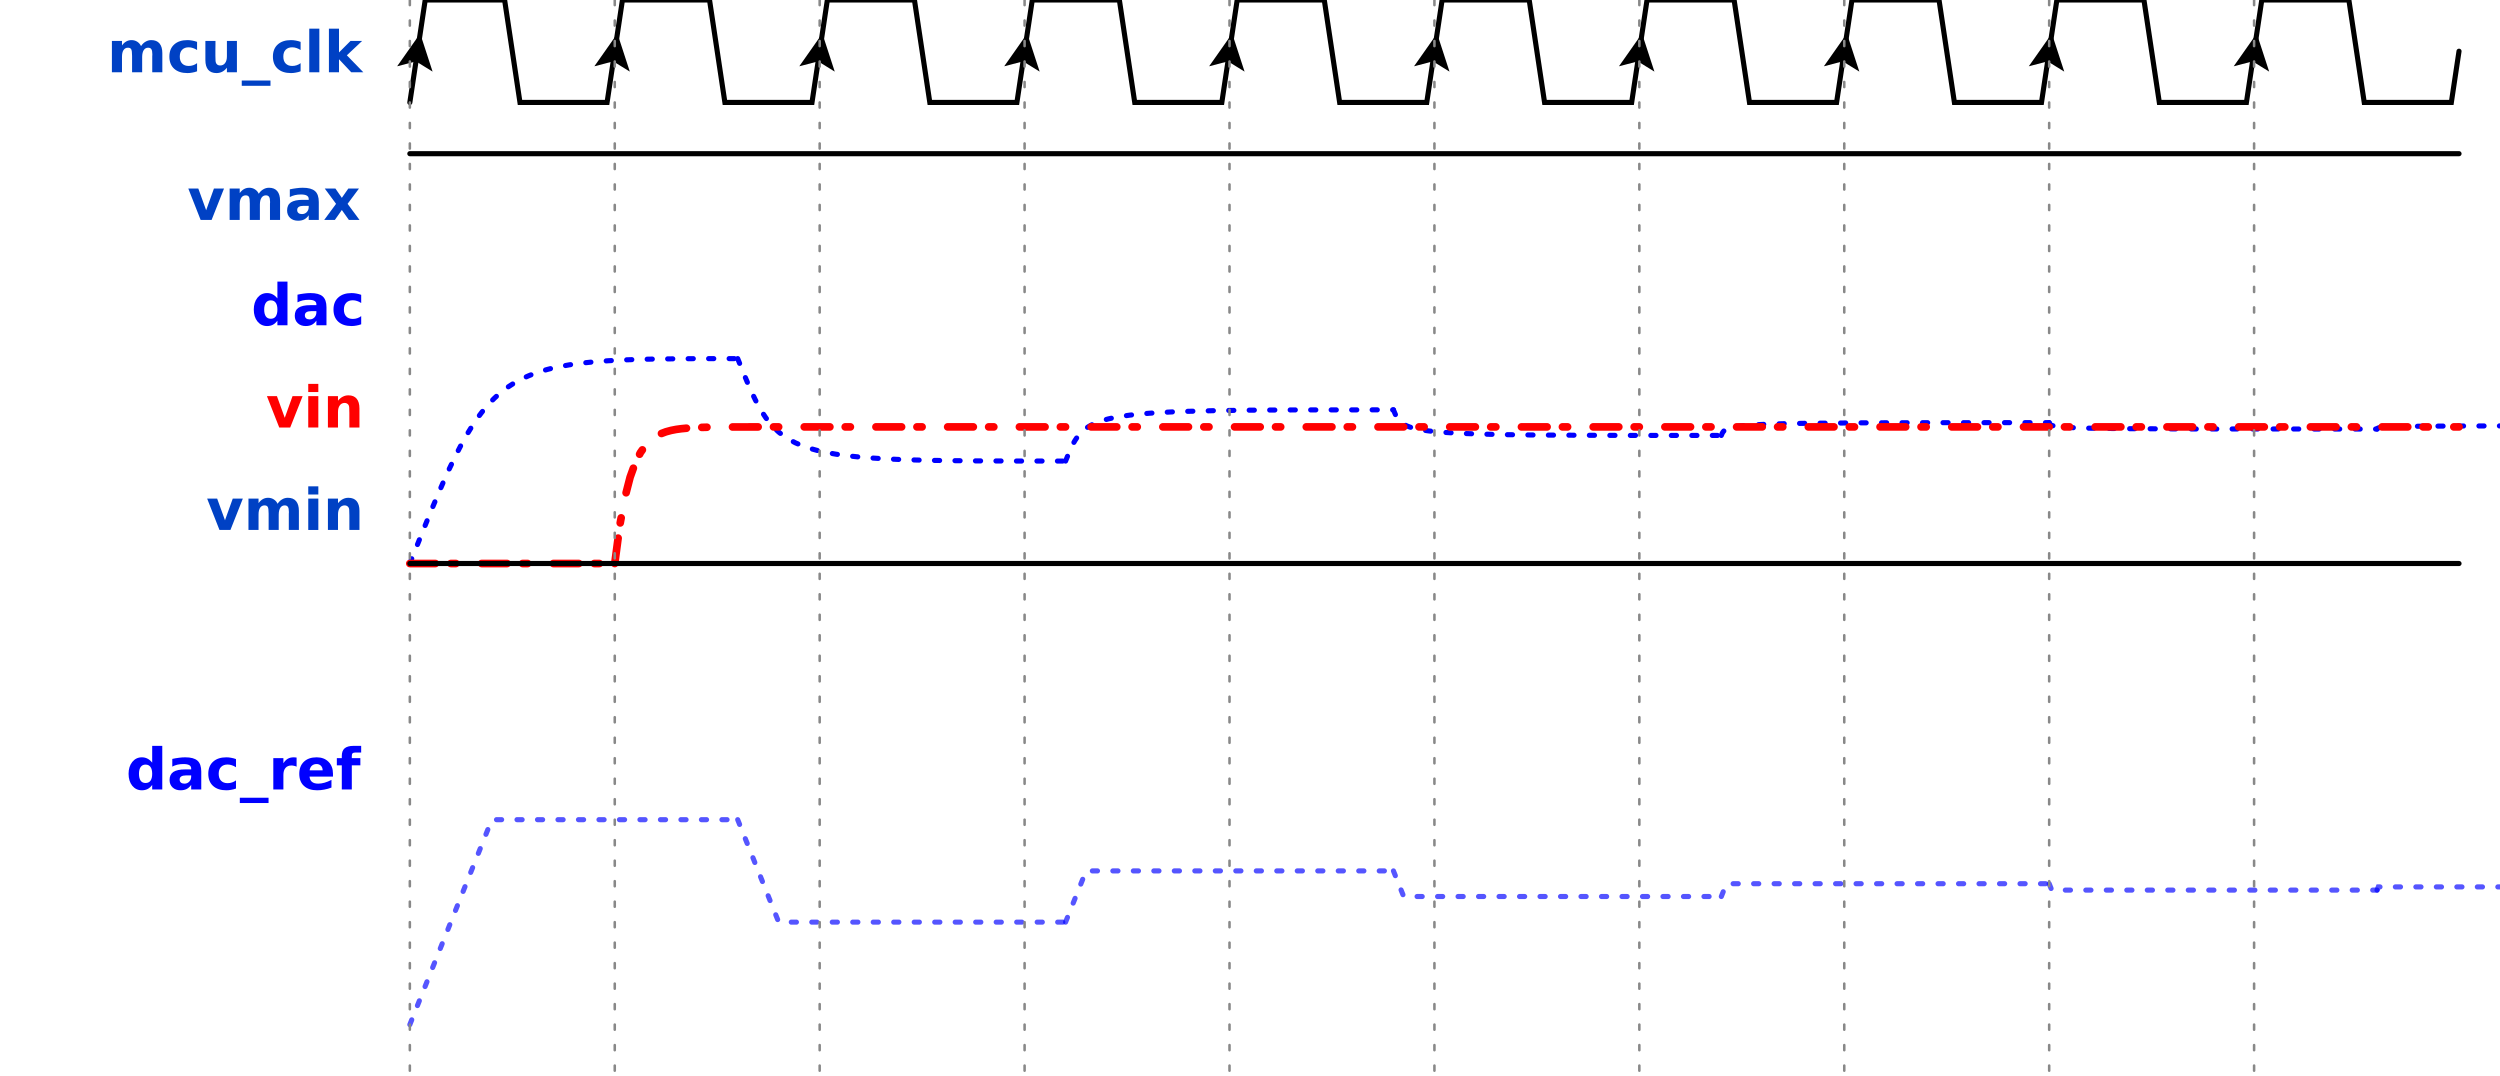
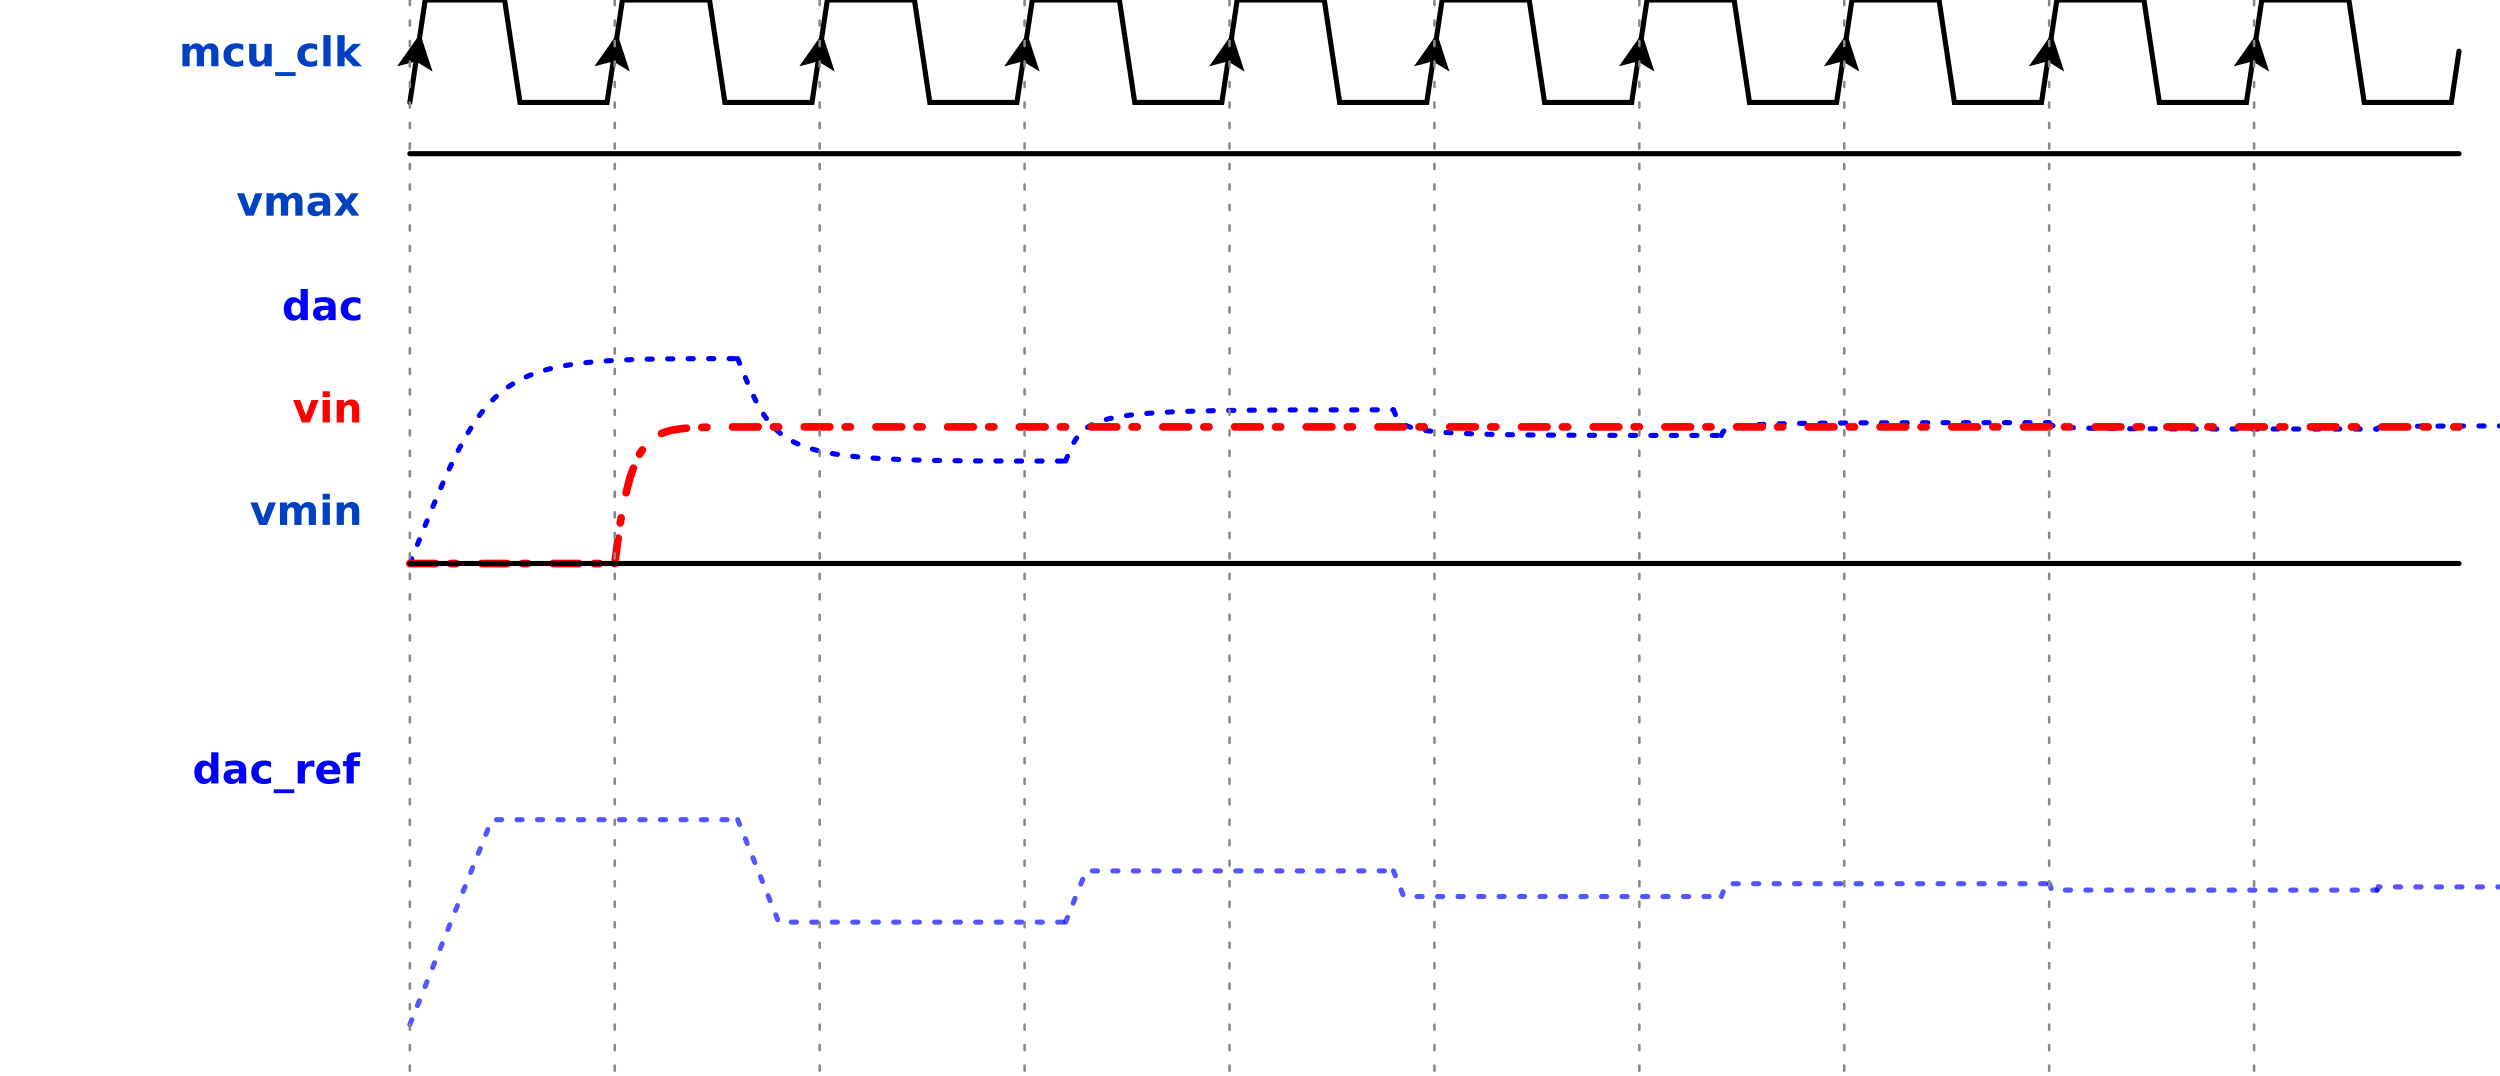
<svg xmlns="http://www.w3.org/2000/svg" xmlns:xlink="http://www.w3.org/1999/xlink" width="488pt" height="210pt" viewBox="0 0 488 210" version="1.1">
  <defs>
    <g>
      <symbol overflow="visible" id="glyph0-0">
-         <path style="stroke:none;" d="M 0.562 1.984 L 0.562 -7.906 L 6.156 -7.906 L 6.156 1.984 Z M 1.188 1.359 L 5.531 1.359 L 5.531 -7.266 L 1.188 -7.266 Z M 1.188 1.359 " />
+         <path style="stroke:none;" d="M 0.406 1.422 L 0.406 -5.641 L 4.406 -5.641 L 4.406 1.422 Z M 0.844 0.969 L 3.953 0.969 L 3.953 -5.188 L 0.844 -5.188 Z M 0.844 0.969 " />
      </symbol>
      <symbol overflow="visible" id="glyph0-1">
-         <path style="stroke:none;" d="M 6.625 -5.109 C 6.863 -5.484 7.156 -5.77 7.5 -5.969 C 7.844 -6.176 8.219 -6.281 8.625 -6.281 C 9.332 -6.281 9.867 -6.062 10.234 -5.625 C 10.598 -5.188 10.781 -4.555 10.781 -3.734 L 10.781 0 L 8.812 0 L 8.812 -3.188 C 8.82 -3.238 8.828 -3.289 8.828 -3.344 C 8.828 -3.395 8.828 -3.469 8.828 -3.562 C 8.828 -4 8.766 -4.312 8.641 -4.5 C 8.516 -4.695 8.305 -4.797 8.016 -4.797 C 7.648 -4.797 7.363 -4.641 7.156 -4.328 C 6.957 -4.023 6.852 -3.586 6.844 -3.016 L 6.844 0 L 4.875 0 L 4.875 -3.188 C 4.875 -3.875 4.816 -4.312 4.703 -4.5 C 4.586 -4.695 4.379 -4.797 4.078 -4.797 C 3.703 -4.797 3.41 -4.641 3.203 -4.328 C 3.004 -4.023 2.906 -3.586 2.906 -3.016 L 2.906 0 L 0.938 0 L 0.938 -6.125 L 2.906 -6.125 L 2.906 -5.234 C 3.145 -5.578 3.422 -5.836 3.734 -6.016 C 4.047 -6.191 4.391 -6.281 4.766 -6.281 C 5.18 -6.281 5.551 -6.176 5.875 -5.969 C 6.207 -5.758 6.457 -5.473 6.625 -5.109 Z M 6.625 -5.109 " />
+         <path style="stroke:none;" d="M 4.734 -3.656 C 4.91 -3.926 5.117 -4.129 5.359 -4.266 C 5.598 -4.41 5.863 -4.484 6.156 -4.484 C 6.664 -4.484 7.051 -4.328 7.312 -4.016 C 7.57 -3.703 7.703 -3.254 7.703 -2.672 L 7.703 0 L 6.297 0 L 6.297 -2.281 C 6.297 -2.312 6.297 -2.344 6.297 -2.375 C 6.305 -2.414 6.312 -2.473 6.312 -2.547 C 6.312 -2.859 6.266 -3.082 6.172 -3.219 C 6.078 -3.352 5.93 -3.422 5.734 -3.422 C 5.461 -3.422 5.254 -3.312 5.109 -3.094 C 4.961 -2.875 4.891 -2.562 4.891 -2.156 L 4.891 0 L 3.484 0 L 3.484 -2.281 C 3.484 -2.77 3.441 -3.082 3.359 -3.219 C 3.273 -3.352 3.125 -3.422 2.906 -3.422 C 2.645 -3.422 2.441 -3.312 2.297 -3.094 C 2.148 -2.875 2.078 -2.562 2.078 -2.156 L 2.078 0 L 0.672 0 L 0.672 -4.375 L 2.078 -4.375 L 2.078 -3.734 C 2.242 -3.984 2.438 -4.172 2.656 -4.297 C 2.883 -4.422 3.133 -4.484 3.406 -4.484 C 3.707 -4.484 3.973 -4.41 4.203 -4.266 C 4.43 -4.117 4.609 -3.914 4.734 -3.656 Z M 4.734 -3.656 " />
      </symbol>
      <symbol overflow="visible" id="glyph0-2">
-         <path style="stroke:none;" d="M 5.891 -5.938 L 5.891 -4.344 C 5.617 -4.52 5.348 -4.648 5.078 -4.734 C 4.816 -4.828 4.539 -4.875 4.25 -4.875 C 3.707 -4.875 3.281 -4.711 2.969 -4.391 C 2.664 -4.078 2.516 -3.633 2.516 -3.062 C 2.516 -2.488 2.664 -2.039 2.969 -1.719 C 3.281 -1.395 3.707 -1.234 4.25 -1.234 C 4.562 -1.234 4.852 -1.281 5.125 -1.375 C 5.406 -1.469 5.66 -1.602 5.891 -1.781 L 5.891 -0.188 C 5.586 -0.07 5.273 0.008 4.953 0.062 C 4.641 0.125 4.328 0.156 4.016 0.156 C 2.91 0.156 2.047 -0.125 1.422 -0.688 C 0.797 -1.258 0.484 -2.051 0.484 -3.062 C 0.484 -4.07 0.797 -4.859 1.422 -5.422 C 2.047 -5.992 2.91 -6.281 4.016 -6.281 C 4.328 -6.281 4.641 -6.25 4.953 -6.188 C 5.266 -6.133 5.578 -6.051 5.891 -5.938 Z M 5.891 -5.938 " />
+         <path style="stroke:none;" d="M 4.203 -4.234 L 4.203 -3.094 C 4.016 -3.227 3.82 -3.328 3.625 -3.391 C 3.438 -3.453 3.242 -3.484 3.047 -3.484 C 2.648 -3.484 2.344 -3.367 2.125 -3.141 C 1.906 -2.91 1.797 -2.594 1.797 -2.188 C 1.797 -1.781 1.906 -1.461 2.125 -1.234 C 2.344 -1.004 2.648 -0.891 3.047 -0.891 C 3.266 -0.891 3.469 -0.922 3.656 -0.984 C 3.852 -1.047 4.035 -1.145 4.203 -1.281 L 4.203 -0.125 C 3.984 -0.051 3.758 0.004 3.531 0.047 C 3.312 0.086 3.086 0.109 2.859 0.109 C 2.078 0.109 1.461 -0.094 1.016 -0.5 C 0.566 -0.906 0.344 -1.469 0.344 -2.188 C 0.344 -2.906 0.566 -3.469 1.016 -3.875 C 1.461 -4.281 2.078 -4.484 2.859 -4.484 C 3.086 -4.484 3.312 -4.461 3.531 -4.422 C 3.758 -4.379 3.984 -4.316 4.203 -4.234 Z M 4.203 -4.234 " />
      </symbol>
      <symbol overflow="visible" id="glyph0-3">
-         <path style="stroke:none;" d="M 0.875 -2.391 L 0.875 -6.125 L 2.844 -6.125 L 2.844 -5.516 C 2.844 -5.18 2.836 -4.766 2.828 -4.266 C 2.828 -3.766 2.828 -3.43 2.828 -3.266 C 2.828 -2.766 2.836 -2.406 2.859 -2.188 C 2.891 -1.977 2.938 -1.82 3 -1.719 C 3.082 -1.594 3.188 -1.492 3.312 -1.422 C 3.445 -1.359 3.598 -1.328 3.766 -1.328 C 4.172 -1.328 4.488 -1.484 4.719 -1.797 C 4.957 -2.109 5.078 -2.547 5.078 -3.109 L 5.078 -6.125 L 7.031 -6.125 L 7.031 0 L 5.078 0 L 5.078 -0.891 C 4.785 -0.523 4.473 -0.258 4.141 -0.094 C 3.805 0.07 3.441 0.156 3.047 0.156 C 2.336 0.156 1.797 -0.055 1.422 -0.484 C 1.055 -0.922 0.875 -1.555 0.875 -2.391 Z M 0.875 -2.391 " />
+         <path style="stroke:none;" d="M 0.625 -1.703 L 0.625 -4.375 L 2.031 -4.375 L 2.031 -3.938 C 2.031 -3.695 2.031 -3.398 2.031 -3.047 C 2.031 -2.691 2.031 -2.453 2.031 -2.328 C 2.031 -1.973 2.035 -1.719 2.047 -1.562 C 2.066 -1.414 2.098 -1.305 2.141 -1.234 C 2.203 -1.141 2.281 -1.066 2.375 -1.016 C 2.469 -0.973 2.57 -0.953 2.688 -0.953 C 2.977 -0.953 3.207 -1.062 3.375 -1.281 C 3.539 -1.508 3.625 -1.82 3.625 -2.219 L 3.625 -4.375 L 5.031 -4.375 L 5.031 0 L 3.625 0 L 3.625 -0.641 C 3.414 -0.379 3.191 -0.188 2.953 -0.062 C 2.723 0.051 2.461 0.109 2.172 0.109 C 1.672 0.109 1.285 -0.039 1.016 -0.344 C 0.754 -0.656 0.625 -1.109 0.625 -1.703 Z M 0.625 -1.703 " />
      </symbol>
      <symbol overflow="visible" id="glyph0-4">
-         <path style="stroke:none;" d="M 5.609 1.609 L 5.609 2.641 L 0 2.641 L 0 1.609 Z M 5.609 1.609 " />
+         <path style="stroke:none;" d="M 4 1.141 L 4 1.891 L 0 1.891 L 0 1.141 Z M 4 1.141 " />
      </symbol>
      <symbol overflow="visible" id="glyph0-5">
-         <path style="stroke:none;" d="M 0.938 -8.516 L 2.906 -8.516 L 2.906 0 L 0.938 0 Z M 0.938 -8.516 " />
+         <path style="stroke:none;" d="M 0.672 -6.078 L 2.078 -6.078 L 2.078 0 L 0.672 0 Z M 0.672 -6.078 " />
      </symbol>
      <symbol overflow="visible" id="glyph0-6">
-         <path style="stroke:none;" d="M 0.938 -8.516 L 2.906 -8.516 L 2.906 -3.875 L 5.156 -6.125 L 7.422 -6.125 L 4.438 -3.312 L 7.656 0 L 5.297 0 L 2.906 -2.547 L 2.906 0 L 0.938 0 Z M 0.938 -8.516 " />
+         <path style="stroke:none;" d="M 0.672 -6.078 L 2.078 -6.078 L 2.078 -2.766 L 3.688 -4.375 L 5.312 -4.375 L 3.172 -2.375 L 5.469 0 L 3.781 0 L 2.078 -1.828 L 2.078 0 L 0.672 0 Z M 0.672 -6.078 " />
      </symbol>
      <symbol overflow="visible" id="glyph0-7">
-         <path style="stroke:none;" d="M 5.109 -5.234 L 5.109 -8.516 L 7.078 -8.516 L 7.078 0 L 5.109 0 L 5.109 -0.891 C 4.836 -0.523 4.539 -0.258 4.219 -0.094 C 3.895 0.07 3.52 0.156 3.094 0.156 C 2.332 0.156 1.707 -0.141 1.219 -0.734 C 0.738 -1.336 0.5 -2.113 0.5 -3.062 C 0.5 -4 0.738 -4.77 1.219 -5.375 C 1.707 -5.977 2.332 -6.281 3.094 -6.281 C 3.508 -6.281 3.879 -6.191 4.203 -6.016 C 4.535 -5.848 4.836 -5.586 5.109 -5.234 Z M 3.812 -1.266 C 4.238 -1.266 4.562 -1.414 4.781 -1.719 C 5 -2.031 5.109 -2.477 5.109 -3.062 C 5.109 -3.645 5 -4.086 4.781 -4.391 C 4.562 -4.703 4.238 -4.859 3.812 -4.859 C 3.395 -4.859 3.078 -4.703 2.859 -4.391 C 2.641 -4.086 2.531 -3.645 2.531 -3.062 C 2.531 -2.477 2.641 -2.031 2.859 -1.719 C 3.078 -1.414 3.395 -1.266 3.812 -1.266 Z M 3.812 -1.266 " />
+         <path style="stroke:none;" d="M 3.656 -3.734 L 3.656 -6.078 L 5.062 -6.078 L 5.062 0 L 3.656 0 L 3.656 -0.641 C 3.457 -0.379 3.242 -0.188 3.016 -0.062 C 2.785 0.051 2.516 0.109 2.203 0.109 C 1.672 0.109 1.227 -0.102 0.875 -0.531 C 0.531 -0.957 0.359 -1.508 0.359 -2.188 C 0.359 -2.863 0.531 -3.414 0.875 -3.844 C 1.227 -4.27 1.672 -4.484 2.203 -4.484 C 2.504 -4.484 2.77 -4.422 3 -4.297 C 3.238 -4.18 3.457 -3.992 3.656 -3.734 Z M 2.734 -0.906 C 3.023 -0.906 3.25 -1.016 3.406 -1.234 C 3.57 -1.453 3.656 -1.77 3.656 -2.188 C 3.656 -2.602 3.57 -2.922 3.406 -3.141 C 3.25 -3.359 3.023 -3.469 2.734 -3.469 C 2.43 -3.469 2.203 -3.359 2.047 -3.141 C 1.891 -2.922 1.812 -2.602 1.812 -2.188 C 1.812 -1.77 1.891 -1.453 2.047 -1.234 C 2.203 -1.016 2.43 -0.906 2.734 -0.906 Z M 2.734 -0.906 " />
      </symbol>
      <symbol overflow="visible" id="glyph0-8">
-         <path style="stroke:none;" d="M 3.688 -2.75 C 3.281 -2.75 2.973 -2.68 2.766 -2.547 C 2.555 -2.41 2.453 -2.207 2.453 -1.938 C 2.453 -1.688 2.535 -1.488 2.703 -1.344 C 2.867 -1.207 3.098 -1.141 3.391 -1.141 C 3.766 -1.141 4.078 -1.27 4.328 -1.531 C 4.578 -1.801 4.703 -2.133 4.703 -2.531 L 4.703 -2.75 Z M 6.672 -3.5 L 6.672 0 L 4.703 0 L 4.703 -0.906 C 4.441 -0.531 4.145 -0.258 3.812 -0.094 C 3.488 0.07 3.094 0.156 2.625 0.156 C 1.988 0.156 1.473 -0.023 1.078 -0.391 C 0.68 -0.766 0.484 -1.25 0.484 -1.844 C 0.484 -2.562 0.727 -3.086 1.219 -3.422 C 1.719 -3.754 2.492 -3.922 3.547 -3.922 L 4.703 -3.922 L 4.703 -4.078 C 4.703 -4.391 4.578 -4.613 4.328 -4.75 C 4.086 -4.895 3.707 -4.969 3.188 -4.969 C 2.77 -4.969 2.379 -4.926 2.016 -4.844 C 1.66 -4.758 1.328 -4.633 1.016 -4.469 L 1.016 -5.969 C 1.43 -6.062 1.852 -6.133 2.281 -6.188 C 2.707 -6.25 3.129 -6.281 3.547 -6.281 C 4.648 -6.281 5.445 -6.062 5.938 -5.625 C 6.426 -5.188 6.672 -4.477 6.672 -3.5 Z M 6.672 -3.5 " />
+         <path style="stroke:none;" d="M 2.641 -1.969 C 2.348 -1.969 2.125 -1.914 1.969 -1.812 C 1.82 -1.719 1.75 -1.578 1.75 -1.391 C 1.75 -1.211 1.805 -1.07 1.922 -0.969 C 2.047 -0.863 2.211 -0.812 2.422 -0.812 C 2.691 -0.812 2.914 -0.906 3.094 -1.094 C 3.27 -1.289 3.359 -1.531 3.359 -1.812 L 3.359 -1.969 Z M 4.766 -2.5 L 4.766 0 L 3.359 0 L 3.359 -0.656 C 3.172 -0.383 2.957 -0.188 2.719 -0.062 C 2.488 0.051 2.207 0.109 1.875 0.109 C 1.414 0.109 1.047 -0.02 0.766 -0.281 C 0.484 -0.551 0.344 -0.895 0.344 -1.312 C 0.344 -1.82 0.52 -2.195 0.875 -2.438 C 1.227 -2.676 1.781 -2.797 2.531 -2.797 L 3.359 -2.797 L 3.359 -2.906 C 3.359 -3.133 3.27 -3.297 3.094 -3.391 C 2.926 -3.492 2.656 -3.547 2.281 -3.547 C 1.977 -3.547 1.695 -3.516 1.438 -3.453 C 1.188 -3.398 0.953 -3.312 0.734 -3.188 L 0.734 -4.266 C 1.023 -4.336 1.32 -4.391 1.625 -4.422 C 1.926 -4.461 2.227 -4.484 2.531 -4.484 C 3.32 -4.484 3.891 -4.328 4.234 -4.016 C 4.586 -3.703 4.766 -3.195 4.766 -2.5 Z M 4.766 -2.5 " />
      </symbol>
      <symbol overflow="visible" id="glyph0-9">
-         <path style="stroke:none;" d="M 0.172 -6.125 L 2.125 -6.125 L 3.656 -1.891 L 5.172 -6.125 L 7.141 -6.125 L 4.719 0 L 2.578 0 Z M 0.172 -6.125 " />
+         <path style="stroke:none;" d="M 0.125 -4.375 L 1.516 -4.375 L 2.609 -1.359 L 3.703 -4.375 L 5.094 -4.375 L 3.375 0 L 1.844 0 Z M 0.125 -4.375 " />
      </symbol>
      <symbol overflow="visible" id="glyph0-10">
-         <path style="stroke:none;" d="M 0.938 -6.125 L 2.906 -6.125 L 2.906 0 L 0.938 0 Z M 0.938 -8.516 L 2.906 -8.516 L 2.906 -6.922 L 0.938 -6.922 Z M 0.938 -8.516 " />
+         <path style="stroke:none;" d="M 0.672 -4.375 L 2.078 -4.375 L 2.078 0 L 0.672 0 Z M 0.672 -6.078 L 2.078 -6.078 L 2.078 -4.938 L 0.672 -4.938 Z M 0.672 -6.078 " />
      </symbol>
      <symbol overflow="visible" id="glyph0-11">
-         <path style="stroke:none;" d="M 7.094 -3.734 L 7.094 0 L 5.125 0 L 5.125 -2.859 C 5.125 -3.391 5.113 -3.754 5.094 -3.953 C 5.07 -4.148 5.031 -4.297 4.969 -4.391 C 4.895 -4.516 4.789 -4.613 4.656 -4.688 C 4.531 -4.758 4.383 -4.797 4.219 -4.797 C 3.801 -4.797 3.477 -4.633 3.25 -4.312 C 3.02 -4 2.906 -3.566 2.906 -3.016 L 2.906 0 L 0.938 0 L 0.938 -6.125 L 2.906 -6.125 L 2.906 -5.234 C 3.195 -5.586 3.508 -5.848 3.844 -6.016 C 4.176 -6.191 4.539 -6.281 4.938 -6.281 C 5.645 -6.281 6.18 -6.062 6.547 -5.625 C 6.91 -5.188 7.094 -4.555 7.094 -3.734 Z M 7.094 -3.734 " />
+         <path style="stroke:none;" d="M 5.078 -2.672 L 5.078 0 L 3.672 0 L 3.672 -2.047 C 3.672 -2.422 3.66 -2.676 3.641 -2.812 C 3.617 -2.957 3.586 -3.066 3.547 -3.141 C 3.492 -3.234 3.422 -3.301 3.328 -3.344 C 3.234 -3.395 3.129 -3.422 3.016 -3.422 C 2.723 -3.422 2.492 -3.305 2.328 -3.078 C 2.16 -2.859 2.078 -2.551 2.078 -2.156 L 2.078 0 L 0.672 0 L 0.672 -4.375 L 2.078 -4.375 L 2.078 -3.734 C 2.285 -3.992 2.504 -4.18 2.734 -4.297 C 2.973 -4.422 3.238 -4.484 3.531 -4.484 C 4.031 -4.484 4.41 -4.328 4.672 -4.016 C 4.941 -3.703 5.078 -3.254 5.078 -2.672 Z M 5.078 -2.672 " />
      </symbol>
      <symbol overflow="visible" id="glyph0-12">
-         <path style="stroke:none;" d="M 2.484 -3.141 L 0.281 -6.125 L 2.359 -6.125 L 3.609 -4.312 L 4.875 -6.125 L 6.953 -6.125 L 4.734 -3.141 L 7.062 0 L 4.984 0 L 3.609 -1.938 L 2.25 0 L 0.172 0 Z M 2.484 -3.141 " />
+         <path style="stroke:none;" d="M 1.781 -2.234 L 0.203 -4.375 L 1.688 -4.375 L 2.578 -3.078 L 3.484 -4.375 L 4.969 -4.375 L 3.391 -2.25 L 5.047 0 L 3.562 0 L 2.578 -1.391 L 1.609 0 L 0.125 0 Z M 1.781 -2.234 " />
      </symbol>
      <symbol overflow="visible" id="glyph0-13">
-         <path style="stroke:none;" d="M 5.484 -4.453 C 5.316 -4.535 5.145 -4.594 4.969 -4.625 C 4.801 -4.664 4.633 -4.688 4.469 -4.688 C 3.969 -4.688 3.582 -4.523 3.312 -4.203 C 3.039 -3.879 2.906 -3.422 2.906 -2.828 L 2.906 0 L 0.938 0 L 0.938 -6.125 L 2.906 -6.125 L 2.906 -5.125 C 3.156 -5.52 3.441 -5.812 3.766 -6 C 4.086 -6.188 4.477 -6.281 4.938 -6.281 C 5 -6.281 5.066 -6.273 5.141 -6.266 C 5.223 -6.266 5.336 -6.254 5.484 -6.234 Z M 5.484 -4.453 " />
+         <path style="stroke:none;" d="M 3.922 -3.188 C 3.797 -3.238 3.672 -3.281 3.547 -3.312 C 3.43 -3.344 3.312 -3.359 3.188 -3.359 C 2.832 -3.359 2.555 -3.238 2.359 -3 C 2.172 -2.77 2.078 -2.441 2.078 -2.016 L 2.078 0 L 0.672 0 L 0.672 -4.375 L 2.078 -4.375 L 2.078 -3.656 C 2.254 -3.945 2.457 -4.156 2.688 -4.281 C 2.926 -4.414 3.207 -4.484 3.531 -4.484 C 3.57 -4.484 3.617 -4.477 3.672 -4.469 C 3.734 -4.469 3.816 -4.461 3.922 -4.453 Z M 3.922 -3.188 " />
      </symbol>
      <symbol overflow="visible" id="glyph0-14">
-         <path style="stroke:none;" d="M 7.062 -3.078 L 7.062 -2.516 L 2.484 -2.516 C 2.523 -2.055 2.688 -1.711 2.969 -1.484 C 3.258 -1.254 3.66 -1.141 4.172 -1.141 C 4.578 -1.141 4.992 -1.203 5.422 -1.328 C 5.859 -1.453 6.305 -1.633 6.766 -1.875 L 6.766 -0.375 C 6.305 -0.195 5.844 -0.066 5.375 0.016 C 4.914 0.109 4.453 0.156 3.984 0.156 C 2.879 0.156 2.02 -0.125 1.406 -0.688 C 0.789 -1.25 0.484 -2.039 0.484 -3.062 C 0.484 -4.062 0.785 -4.848 1.391 -5.422 C 1.992 -5.992 2.82 -6.281 3.875 -6.281 C 4.844 -6.281 5.613 -5.988 6.188 -5.406 C 6.77 -4.82 7.062 -4.047 7.062 -3.078 Z M 5.047 -3.734 C 5.047 -4.098 4.938 -4.395 4.719 -4.625 C 4.5 -4.852 4.219 -4.969 3.875 -4.969 C 3.488 -4.969 3.176 -4.859 2.938 -4.641 C 2.707 -4.43 2.562 -4.129 2.5 -3.734 Z M 5.047 -3.734 " />
+         <path style="stroke:none;" d="M 5.047 -2.203 L 5.047 -1.797 L 1.766 -1.797 C 1.805 -1.473 1.926 -1.227 2.125 -1.062 C 2.332 -0.895 2.617 -0.812 2.984 -0.812 C 3.273 -0.812 3.57 -0.852 3.875 -0.938 C 4.188 -1.031 4.504 -1.164 4.828 -1.344 L 4.828 -0.266 C 4.504 -0.141 4.176 -0.047 3.844 0.016 C 3.508 0.078 3.176 0.109 2.844 0.109 C 2.051 0.109 1.438 -0.086 1 -0.484 C 0.562 -0.891 0.344 -1.457 0.344 -2.188 C 0.344 -2.895 0.555 -3.453 0.984 -3.859 C 1.422 -4.273 2.016 -4.484 2.766 -4.484 C 3.453 -4.484 4.004 -4.273 4.422 -3.859 C 4.836 -3.441 5.047 -2.891 5.047 -2.203 Z M 3.609 -2.672 C 3.609 -2.93 3.531 -3.141 3.375 -3.297 C 3.219 -3.461 3.016 -3.547 2.766 -3.547 C 2.492 -3.547 2.27 -3.469 2.094 -3.312 C 1.926 -3.164 1.82 -2.953 1.781 -2.672 Z M 3.609 -2.672 " />
      </symbol>
      <symbol overflow="visible" id="glyph0-15">
-         <path style="stroke:none;" d="M 4.969 -8.516 L 4.969 -7.219 L 3.891 -7.219 C 3.609 -7.219 3.41 -7.164 3.297 -7.062 C 3.191 -6.969 3.141 -6.797 3.141 -6.547 L 3.141 -6.125 L 4.812 -6.125 L 4.812 -4.719 L 3.141 -4.719 L 3.141 0 L 1.188 0 L 1.188 -4.719 L 0.219 -4.719 L 0.219 -6.125 L 1.188 -6.125 L 1.188 -6.547 C 1.188 -7.211 1.367 -7.707 1.734 -8.031 C 2.109 -8.352 2.688 -8.516 3.469 -8.516 Z M 4.969 -8.516 " />
+         <path style="stroke:none;" d="M 3.547 -6.078 L 3.547 -5.156 L 2.781 -5.156 C 2.582 -5.156 2.441 -5.117 2.359 -5.047 C 2.285 -4.984 2.25 -4.863 2.25 -4.688 L 2.25 -4.375 L 3.438 -4.375 L 3.438 -3.375 L 2.25 -3.375 L 2.25 0 L 0.844 0 L 0.844 -3.375 L 0.156 -3.375 L 0.156 -4.375 L 0.844 -4.375 L 0.844 -4.688 C 0.844 -5.156 0.973 -5.504 1.234 -5.734 C 1.504 -5.961 1.922 -6.078 2.484 -6.078 Z M 3.547 -6.078 " />
      </symbol>
    </g>
    <clipPath id="clip2">
      <rect x="0" y="0" width="488" height="210" />
    </clipPath>
    <g id="surface6" clip-path="url(#clip2)">
      <g style="fill:rgb(0%,25.49%,76.863%);fill-opacity:1;">
-         <use xlink:href="#glyph0-1" x="20.906" y="14.109" />
-         <use xlink:href="#glyph0-2" x="32.577" y="14.109" />
-         <use xlink:href="#glyph0-3" x="39.216" y="14.109" />
-         <use xlink:href="#glyph0-4" x="47.189" y="14.109" />
-         <use xlink:href="#glyph0-2" x="52.789" y="14.109" />
-         <use xlink:href="#glyph0-5" x="59.428" y="14.109" />
-         <use xlink:href="#glyph0-6" x="63.267" y="14.109" />
+         <use xlink:href="#glyph0-1" x="34.934" y="12.934" />
+         <use xlink:href="#glyph0-2" x="43.27" y="12.934" />
+         <use xlink:href="#glyph0-3" x="48.012" y="12.934" />
+         <use xlink:href="#glyph0-4" x="53.707" y="12.934" />
+         <use xlink:href="#glyph0-2" x="57.707" y="12.934" />
+         <use xlink:href="#glyph0-5" x="62.449" y="12.934" />
+         <use xlink:href="#glyph0-6" x="65.191" y="12.934" />
      </g>
      <path style="fill:none;stroke-width:1;stroke-linecap:round;stroke-linejoin:miter;stroke:rgb(0%,0%,0%);stroke-opacity:1;stroke-miterlimit:10;" d="M 0 20 L 3 0 L 18.5 0 L 21.5 20 L 38.5 20 L 40 10 " transform="matrix(1,0,0,1,80,0)" />
      <path style=" stroke:none;fill-rule:nonzero;fill:rgb(0%,0%,0%);fill-opacity:1;" d="M 84.441 13.98 L 82.02 6.539 L 77.52 12.941 L 81.203 11.977 L 84.441 13.98 " />
      <path style="fill:none;stroke-width:1;stroke-linecap:round;stroke-linejoin:miter;stroke:rgb(0%,0%,0%);stroke-opacity:1;stroke-miterlimit:10;" d="M 0 10 L 1.5 0 L 18.5 0 L 21.5 20 L 38.5 20 L 40 10 " transform="matrix(1,0,0,1,120,0)" />
      <path style=" stroke:none;fill-rule:nonzero;fill:rgb(0%,0%,0%);fill-opacity:1;" d="M 122.941 13.98 L 120.52 6.539 L 116.02 12.941 L 119.703 11.977 L 122.941 13.98 " />
      <path style="fill:none;stroke-width:1;stroke-linecap:round;stroke-linejoin:miter;stroke:rgb(0%,0%,0%);stroke-opacity:1;stroke-miterlimit:10;" d="M 0 10 L 1.5 0 L 18.5 0 L 21.5 20 L 38.5 20 L 40 10 " transform="matrix(1,0,0,1,160,0)" />
      <path style=" stroke:none;fill-rule:nonzero;fill:rgb(0%,0%,0%);fill-opacity:1;" d="M 162.941 13.98 L 160.52 6.539 L 156.02 12.941 L 159.703 11.977 L 162.941 13.98 " />
      <path style="fill:none;stroke-width:1;stroke-linecap:round;stroke-linejoin:miter;stroke:rgb(0%,0%,0%);stroke-opacity:1;stroke-miterlimit:10;" d="M 0 10 L 1.5 0 L 18.5 0 L 21.5 20 L 38.5 20 L 40 10 " transform="matrix(1,0,0,1,200,0)" />
      <path style=" stroke:none;fill-rule:nonzero;fill:rgb(0%,0%,0%);fill-opacity:1;" d="M 202.941 13.98 L 200.52 6.539 L 196.02 12.941 L 199.703 11.977 L 202.941 13.98 " />
      <path style="fill:none;stroke-width:1;stroke-linecap:round;stroke-linejoin:miter;stroke:rgb(0%,0%,0%);stroke-opacity:1;stroke-miterlimit:10;" d="M 0 10 L 1.5 0 L 18.5 0 L 21.5 20 L 38.5 20 L 40 10 " transform="matrix(1,0,0,1,240,0)" />
      <path style=" stroke:none;fill-rule:nonzero;fill:rgb(0%,0%,0%);fill-opacity:1;" d="M 242.941 13.98 L 240.52 6.539 L 236.02 12.941 L 239.703 11.977 L 242.941 13.98 " />
      <path style="fill:none;stroke-width:1;stroke-linecap:round;stroke-linejoin:miter;stroke:rgb(0%,0%,0%);stroke-opacity:1;stroke-miterlimit:10;" d="M 0 10 L 1.5 0 L 18.5 0 L 21.5 20 L 38.5 20 L 40 10 " transform="matrix(1,0,0,1,280,0)" />
      <path style=" stroke:none;fill-rule:nonzero;fill:rgb(0%,0%,0%);fill-opacity:1;" d="M 282.941 13.98 L 280.52 6.539 L 276.02 12.941 L 279.703 11.977 L 282.941 13.98 " />
      <path style="fill:none;stroke-width:1;stroke-linecap:round;stroke-linejoin:miter;stroke:rgb(0%,0%,0%);stroke-opacity:1;stroke-miterlimit:10;" d="M 0 10 L 1.5 0 L 18.5 0 L 21.5 20 L 38.5 20 L 40 10 " transform="matrix(1,0,0,1,320,0)" />
      <path style=" stroke:none;fill-rule:nonzero;fill:rgb(0%,0%,0%);fill-opacity:1;" d="M 322.941 13.98 L 320.52 6.539 L 316.02 12.941 L 319.703 11.977 L 322.941 13.98 " />
      <path style="fill:none;stroke-width:1;stroke-linecap:round;stroke-linejoin:miter;stroke:rgb(0%,0%,0%);stroke-opacity:1;stroke-miterlimit:10;" d="M 0 10 L 1.5 0 L 18.5 0 L 21.5 20 L 38.5 20 L 40 10 " transform="matrix(1,0,0,1,360,0)" />
      <path style=" stroke:none;fill-rule:nonzero;fill:rgb(0%,0%,0%);fill-opacity:1;" d="M 362.941 13.98 L 360.52 6.539 L 356.02 12.941 L 359.703 11.977 L 362.941 13.98 " />
      <path style="fill:none;stroke-width:1;stroke-linecap:round;stroke-linejoin:miter;stroke:rgb(0%,0%,0%);stroke-opacity:1;stroke-miterlimit:10;" d="M 0 10 L 1.5 0 L 18.5 0 L 21.5 20 L 38.5 20 L 40 10 " transform="matrix(1,0,0,1,400,0)" />
      <path style=" stroke:none;fill-rule:nonzero;fill:rgb(0%,0%,0%);fill-opacity:1;" d="M 402.941 13.98 L 400.52 6.539 L 396.02 12.941 L 399.703 11.977 L 402.941 13.98 " />
      <path style="fill:none;stroke-width:1;stroke-linecap:round;stroke-linejoin:miter;stroke:rgb(0%,0%,0%);stroke-opacity:1;stroke-miterlimit:10;" d="M 0 10 L 1.5 0 L 18.5 0 L 21.5 20 L 38.5 20 L 40 10 " transform="matrix(1,0,0,1,440,0)" />
      <path style=" stroke:none;fill-rule:nonzero;fill:rgb(0%,0%,0%);fill-opacity:1;" d="M 442.941 13.98 L 440.52 6.539 L 436.02 12.941 L 439.703 11.977 L 442.941 13.98 " />
    </g>
    <clipPath id="clip3">
      <rect x="0" y="0" width="488" height="210" />
    </clipPath>
    <g id="surface9" clip-path="url(#clip3)">
      <g style="fill:rgb(0%,0%,100%);fill-opacity:1;">
-         <use xlink:href="#glyph0-7" x="49.039" y="63.488" />
-         <use xlink:href="#glyph0-8" x="57.056" y="63.488" />
-         <use xlink:href="#glyph0-2" x="64.614" y="63.488" />
+         <use xlink:href="#glyph0-7" x="55.027" y="62.492" />
+         <use xlink:href="#glyph0-8" x="60.754" y="62.492" />
+         <use xlink:href="#glyph0-2" x="66.152" y="62.492" />
      </g>
      <path style="fill:none;stroke-width:1;stroke-linecap:round;stroke-linejoin:miter;stroke:rgb(0%,0%,100%);stroke-opacity:1;stroke-dasharray:1,3;stroke-miterlimit:10;" d="M 0 80 C 16 40 16 40 64 40 " transform="matrix(1,0,0,1,80,30)" />
      <path style="fill:none;stroke-width:1;stroke-linecap:round;stroke-linejoin:miter;stroke:rgb(0%,0%,100%);stroke-opacity:1;stroke-dasharray:1,3;stroke-miterlimit:10;" d="M 0 40 C 8 60 8 60 64 60 " transform="matrix(1,0,0,1,144,30)" />
      <path style="fill:none;stroke-width:1;stroke-linecap:round;stroke-linejoin:miter;stroke:rgb(0%,0%,100%);stroke-opacity:1;stroke-dasharray:1,3;stroke-miterlimit:10;" d="M 0 60 C 4 50 4 50 64 50 " transform="matrix(1,0,0,1,208,30)" />
      <path style="fill:none;stroke-width:1;stroke-linecap:round;stroke-linejoin:miter;stroke:rgb(0%,0%,100%);stroke-opacity:1;stroke-dasharray:1,3;stroke-miterlimit:10;" d="M 0 50 C 2 55 2 55 64 55 " transform="matrix(1,0,0,1,272,30)" />
      <path style="fill:none;stroke-width:1;stroke-linecap:round;stroke-linejoin:miter;stroke:rgb(0%,0%,100%);stroke-opacity:1;stroke-dasharray:1,3;stroke-miterlimit:10;" d="M 0 55 C 1 52.5 1 52.5 64 52.5 " transform="matrix(1,0,0,1,336,30)" />
      <path style="fill:none;stroke-width:1;stroke-linecap:round;stroke-linejoin:miter;stroke:rgb(0%,0%,100%);stroke-opacity:1;stroke-dasharray:1,3;stroke-miterlimit:10;" d="M 0 52.5 C 0.5 53.75 0.5 53.75 64 53.75 " transform="matrix(1,0,0,1,400,30)" />
      <path style="fill:none;stroke-width:1;stroke-linecap:round;stroke-linejoin:miter;stroke:rgb(0%,0%,100%);stroke-opacity:1;stroke-dasharray:1,3;stroke-miterlimit:10;" d="M 0 53.75 C 0.25 53.125 0.25 53.125 64 53.125 " transform="matrix(1,0,0,1,464,30)" />
    </g>
    <clipPath id="clip4">
      <rect x="0" y="0" width="488" height="210" />
    </clipPath>
    <g id="surface12" clip-path="url(#clip4)">
      <g style="fill:rgb(100%,0%,0%);fill-opacity:1;">
-         <use xlink:href="#glyph0-9" x="51.93" y="83.449" />
-         <use xlink:href="#glyph0-10" x="59.23" y="83.449" />
-         <use xlink:href="#glyph0-11" x="63.07" y="83.449" />
+         <use xlink:href="#glyph0-9" x="57.094" y="82.461" />
+         <use xlink:href="#glyph0-10" x="62.309" y="82.461" />
+         <use xlink:href="#glyph0-11" x="65.051" y="82.461" />
      </g>
      <path style="fill:none;stroke-width:1.5;stroke-linecap:round;stroke-linejoin:miter;stroke:rgb(100%,0%,0%);stroke-opacity:1;stroke-dasharray:5,3,1,5;stroke-miterlimit:10;" d="M 0 80 L 40 80 " transform="matrix(1,0,0,1,80,30)" />
      <path style="fill:none;stroke-width:1.5;stroke-linecap:round;stroke-linejoin:miter;stroke:rgb(100%,0%,0%);stroke-opacity:1;stroke-dasharray:5,3,1,5;stroke-miterlimit:10;" d="M 0 80 L 1 72.441 L 2 67.023 L 3 63.145 L 4 60.363 L 5 58.371 L 6 56.941 L 7 55.918 L 8 55.188 L 9 54.66 L 10 54.285 L 11 54.016 L 12 53.82 L 13 53.684 L 14 53.586 L 15 53.512 L 16 53.461 L 17 53.426 L 18 53.398 L 19 53.379 L 20 53.367 L 22 53.352 L 25 53.34 L 26 53.34 L 27 53.336 L 31 53.336 L 32 53.332 L 360 53.332 " transform="matrix(1,0,0,1,120,30)" />
    </g>
    <clipPath id="clip5">
      <rect x="0" y="0" width="488" height="210" />
    </clipPath>
    <g id="surface15" clip-path="url(#clip5)">
      <g style="fill:rgb(0%,25.49%,76.863%);fill-opacity:1;">
-         <use xlink:href="#glyph0-9" x="36.586" y="42.93" />
-         <use xlink:href="#glyph0-1" x="43.887" y="42.93" />
-         <use xlink:href="#glyph0-8" x="55.557" y="42.93" />
-         <use xlink:href="#glyph0-12" x="63.115" y="42.93" />
+         <use xlink:href="#glyph0-9" x="46.133" y="42.094" />
+         <use xlink:href="#glyph0-1" x="51.348" y="42.094" />
+         <use xlink:href="#glyph0-8" x="59.684" y="42.094" />
+         <use xlink:href="#glyph0-12" x="65.082" y="42.094" />
      </g>
      <path style="fill:none;stroke-width:1;stroke-linecap:round;stroke-linejoin:miter;stroke:rgb(0%,0%,0%);stroke-opacity:1;stroke-miterlimit:10;" d="M 0 0 L 400 0 " transform="matrix(1,0,0,1,80,30)" />
    </g>
    <clipPath id="clip6">
      <rect x="0" y="0" width="488" height="210" />
    </clipPath>
    <g id="surface18" clip-path="url(#clip6)">
      <g style="fill:rgb(0%,25.49%,76.863%);fill-opacity:1;">
-         <use xlink:href="#glyph0-9" x="40.262" y="103.449" />
-         <use xlink:href="#glyph0-1" x="47.562" y="103.449" />
-         <use xlink:href="#glyph0-10" x="59.233" y="103.449" />
-         <use xlink:href="#glyph0-11" x="63.072" y="103.449" />
+         <use xlink:href="#glyph0-9" x="48.758" y="102.461" />
+         <use xlink:href="#glyph0-1" x="53.973" y="102.461" />
+         <use xlink:href="#glyph0-10" x="62.309" y="102.461" />
+         <use xlink:href="#glyph0-11" x="65.051" y="102.461" />
      </g>
      <path style="fill:none;stroke-width:1;stroke-linecap:round;stroke-linejoin:miter;stroke:rgb(0%,0%,0%);stroke-opacity:1;stroke-miterlimit:10;" d="M 0 80 L 400 80 " transform="matrix(1,0,0,1,80,30)" />
    </g>
    <clipPath id="clip7">
      <rect x="0" y="0" width="488" height="210" />
    </clipPath>
    <g id="surface21" clip-path="url(#clip7)">
      <g style="fill:rgb(0%,0%,100%);fill-opacity:1;">
-         <use xlink:href="#glyph0-7" x="24.598" y="154.109" />
-         <use xlink:href="#glyph0-8" x="32.615" y="154.109" />
-         <use xlink:href="#glyph0-2" x="40.173" y="154.109" />
-         <use xlink:href="#glyph0-4" x="46.812" y="154.109" />
-         <use xlink:href="#glyph0-13" x="52.412" y="154.109" />
-         <use xlink:href="#glyph0-14" x="57.935" y="154.109" />
-         <use xlink:href="#glyph0-15" x="65.531" y="154.109" />
+         <use xlink:href="#glyph0-7" x="37.57" y="152.934" />
+         <use xlink:href="#glyph0-8" x="43.297" y="152.934" />
+         <use xlink:href="#glyph0-2" x="48.695" y="152.934" />
+         <use xlink:href="#glyph0-4" x="53.438" y="152.934" />
+         <use xlink:href="#glyph0-13" x="57.438" y="152.934" />
+         <use xlink:href="#glyph0-14" x="61.383" y="152.934" />
+         <use xlink:href="#glyph0-15" x="66.809" y="152.934" />
      </g>
      <path style="fill:none;stroke-width:1;stroke-linecap:round;stroke-linejoin:miter;stroke:rgb(0%,0%,100%);stroke-opacity:0.667;stroke-dasharray:1,3;stroke-miterlimit:10;" d="M 0 80 L 16 40 L 64 40 " transform="matrix(1,0,0,1,80,120)" />
      <path style="fill:none;stroke-width:1;stroke-linecap:round;stroke-linejoin:miter;stroke:rgb(0%,0%,100%);stroke-opacity:0.667;stroke-dasharray:1,3;stroke-miterlimit:10;" d="M 0 40 L 8 60 L 64 60 " transform="matrix(1,0,0,1,144,120)" />
      <path style="fill:none;stroke-width:1;stroke-linecap:round;stroke-linejoin:miter;stroke:rgb(0%,0%,100%);stroke-opacity:0.667;stroke-dasharray:1,3;stroke-miterlimit:10;" d="M 0 60 L 4 50 L 64 50 " transform="matrix(1,0,0,1,208,120)" />
      <path style="fill:none;stroke-width:1;stroke-linecap:round;stroke-linejoin:miter;stroke:rgb(0%,0%,100%);stroke-opacity:0.667;stroke-dasharray:1,3;stroke-miterlimit:10;" d="M 0 50 L 2 55 L 64 55 " transform="matrix(1,0,0,1,272,120)" />
      <path style="fill:none;stroke-width:1;stroke-linecap:round;stroke-linejoin:miter;stroke:rgb(0%,0%,100%);stroke-opacity:0.667;stroke-dasharray:1,3;stroke-miterlimit:10;" d="M 0 55 L 1 52.5 L 64 52.5 " transform="matrix(1,0,0,1,336,120)" />
      <path style="fill:none;stroke-width:1;stroke-linecap:round;stroke-linejoin:miter;stroke:rgb(0%,0%,100%);stroke-opacity:0.667;stroke-dasharray:1,3;stroke-miterlimit:10;" d="M 0 52.5 L 0.5 53.75 L 64 53.75 " transform="matrix(1,0,0,1,400,120)" />
      <path style="fill:none;stroke-width:1;stroke-linecap:round;stroke-linejoin:miter;stroke:rgb(0%,0%,100%);stroke-opacity:0.667;stroke-dasharray:1,3;stroke-miterlimit:10;" d="M 0 53.75 L 0.25 53.125 L 64 53.125 " transform="matrix(1,0,0,1,464,120)" />
    </g>
    <clipPath id="clip8">
      <rect x="0" y="0" width="488" height="210" />
    </clipPath>
    <g id="surface24" clip-path="url(#clip8)">
      <path style="fill:none;stroke-width:0.5;stroke-linecap:round;stroke-linejoin:miter;stroke:rgb(53.333%,53.333%,53.333%);stroke-opacity:1;stroke-dasharray:1,3;stroke-miterlimit:10;" d="M 0 0 L 0 210 " transform="matrix(1,0,0,1,80,0)" />
      <path style="fill:none;stroke-width:0.5;stroke-linecap:round;stroke-linejoin:miter;stroke:rgb(53.333%,53.333%,53.333%);stroke-opacity:1;stroke-dasharray:1,3;stroke-miterlimit:10;" d="M 40 0 L 40 210 " transform="matrix(1,0,0,1,80,0)" />
      <path style="fill:none;stroke-width:0.5;stroke-linecap:round;stroke-linejoin:miter;stroke:rgb(53.333%,53.333%,53.333%);stroke-opacity:1;stroke-dasharray:1,3;stroke-miterlimit:10;" d="M 80 0 L 80 210 " transform="matrix(1,0,0,1,80,0)" />
      <path style="fill:none;stroke-width:0.5;stroke-linecap:round;stroke-linejoin:miter;stroke:rgb(53.333%,53.333%,53.333%);stroke-opacity:1;stroke-dasharray:1,3;stroke-miterlimit:10;" d="M 120 0 L 120 210 " transform="matrix(1,0,0,1,80,0)" />
      <path style="fill:none;stroke-width:0.5;stroke-linecap:round;stroke-linejoin:miter;stroke:rgb(53.333%,53.333%,53.333%);stroke-opacity:1;stroke-dasharray:1,3;stroke-miterlimit:10;" d="M 160 0 L 160 210 " transform="matrix(1,0,0,1,80,0)" />
      <path style="fill:none;stroke-width:0.5;stroke-linecap:round;stroke-linejoin:miter;stroke:rgb(53.333%,53.333%,53.333%);stroke-opacity:1;stroke-dasharray:1,3;stroke-miterlimit:10;" d="M 200 0 L 200 210 " transform="matrix(1,0,0,1,80,0)" />
      <path style="fill:none;stroke-width:0.5;stroke-linecap:round;stroke-linejoin:miter;stroke:rgb(53.333%,53.333%,53.333%);stroke-opacity:1;stroke-dasharray:1,3;stroke-miterlimit:10;" d="M 240 0 L 240 210 " transform="matrix(1,0,0,1,80,0)" />
      <path style="fill:none;stroke-width:0.5;stroke-linecap:round;stroke-linejoin:miter;stroke:rgb(53.333%,53.333%,53.333%);stroke-opacity:1;stroke-dasharray:1,3;stroke-miterlimit:10;" d="M 280 0 L 280 210 " transform="matrix(1,0,0,1,80,0)" />
      <path style="fill:none;stroke-width:0.5;stroke-linecap:round;stroke-linejoin:miter;stroke:rgb(53.333%,53.333%,53.333%);stroke-opacity:1;stroke-dasharray:1,3;stroke-miterlimit:10;" d="M 320 0 L 320 210 " transform="matrix(1,0,0,1,80,0)" />
      <path style="fill:none;stroke-width:0.5;stroke-linecap:round;stroke-linejoin:miter;stroke:rgb(53.333%,53.333%,53.333%);stroke-opacity:1;stroke-dasharray:1,3;stroke-miterlimit:10;" d="M 360 0 L 360 210 " transform="matrix(1,0,0,1,80,0)" />
    </g>
    <clipPath id="clip1">
      <rect x="0" y="0" width="488" height="210" />
    </clipPath>
    <g id="surface26" clip-path="url(#clip1)">
      <use xlink:href="#surface6" />
      <use xlink:href="#surface9" />
      <use xlink:href="#surface12" />
      <use xlink:href="#surface15" />
      <use xlink:href="#surface18" />
      <use xlink:href="#surface21" />
      <use xlink:href="#surface24" />
    </g>
  </defs>
  <g id="surface1">
    <use xlink:href="#surface26" />
  </g>
</svg>
